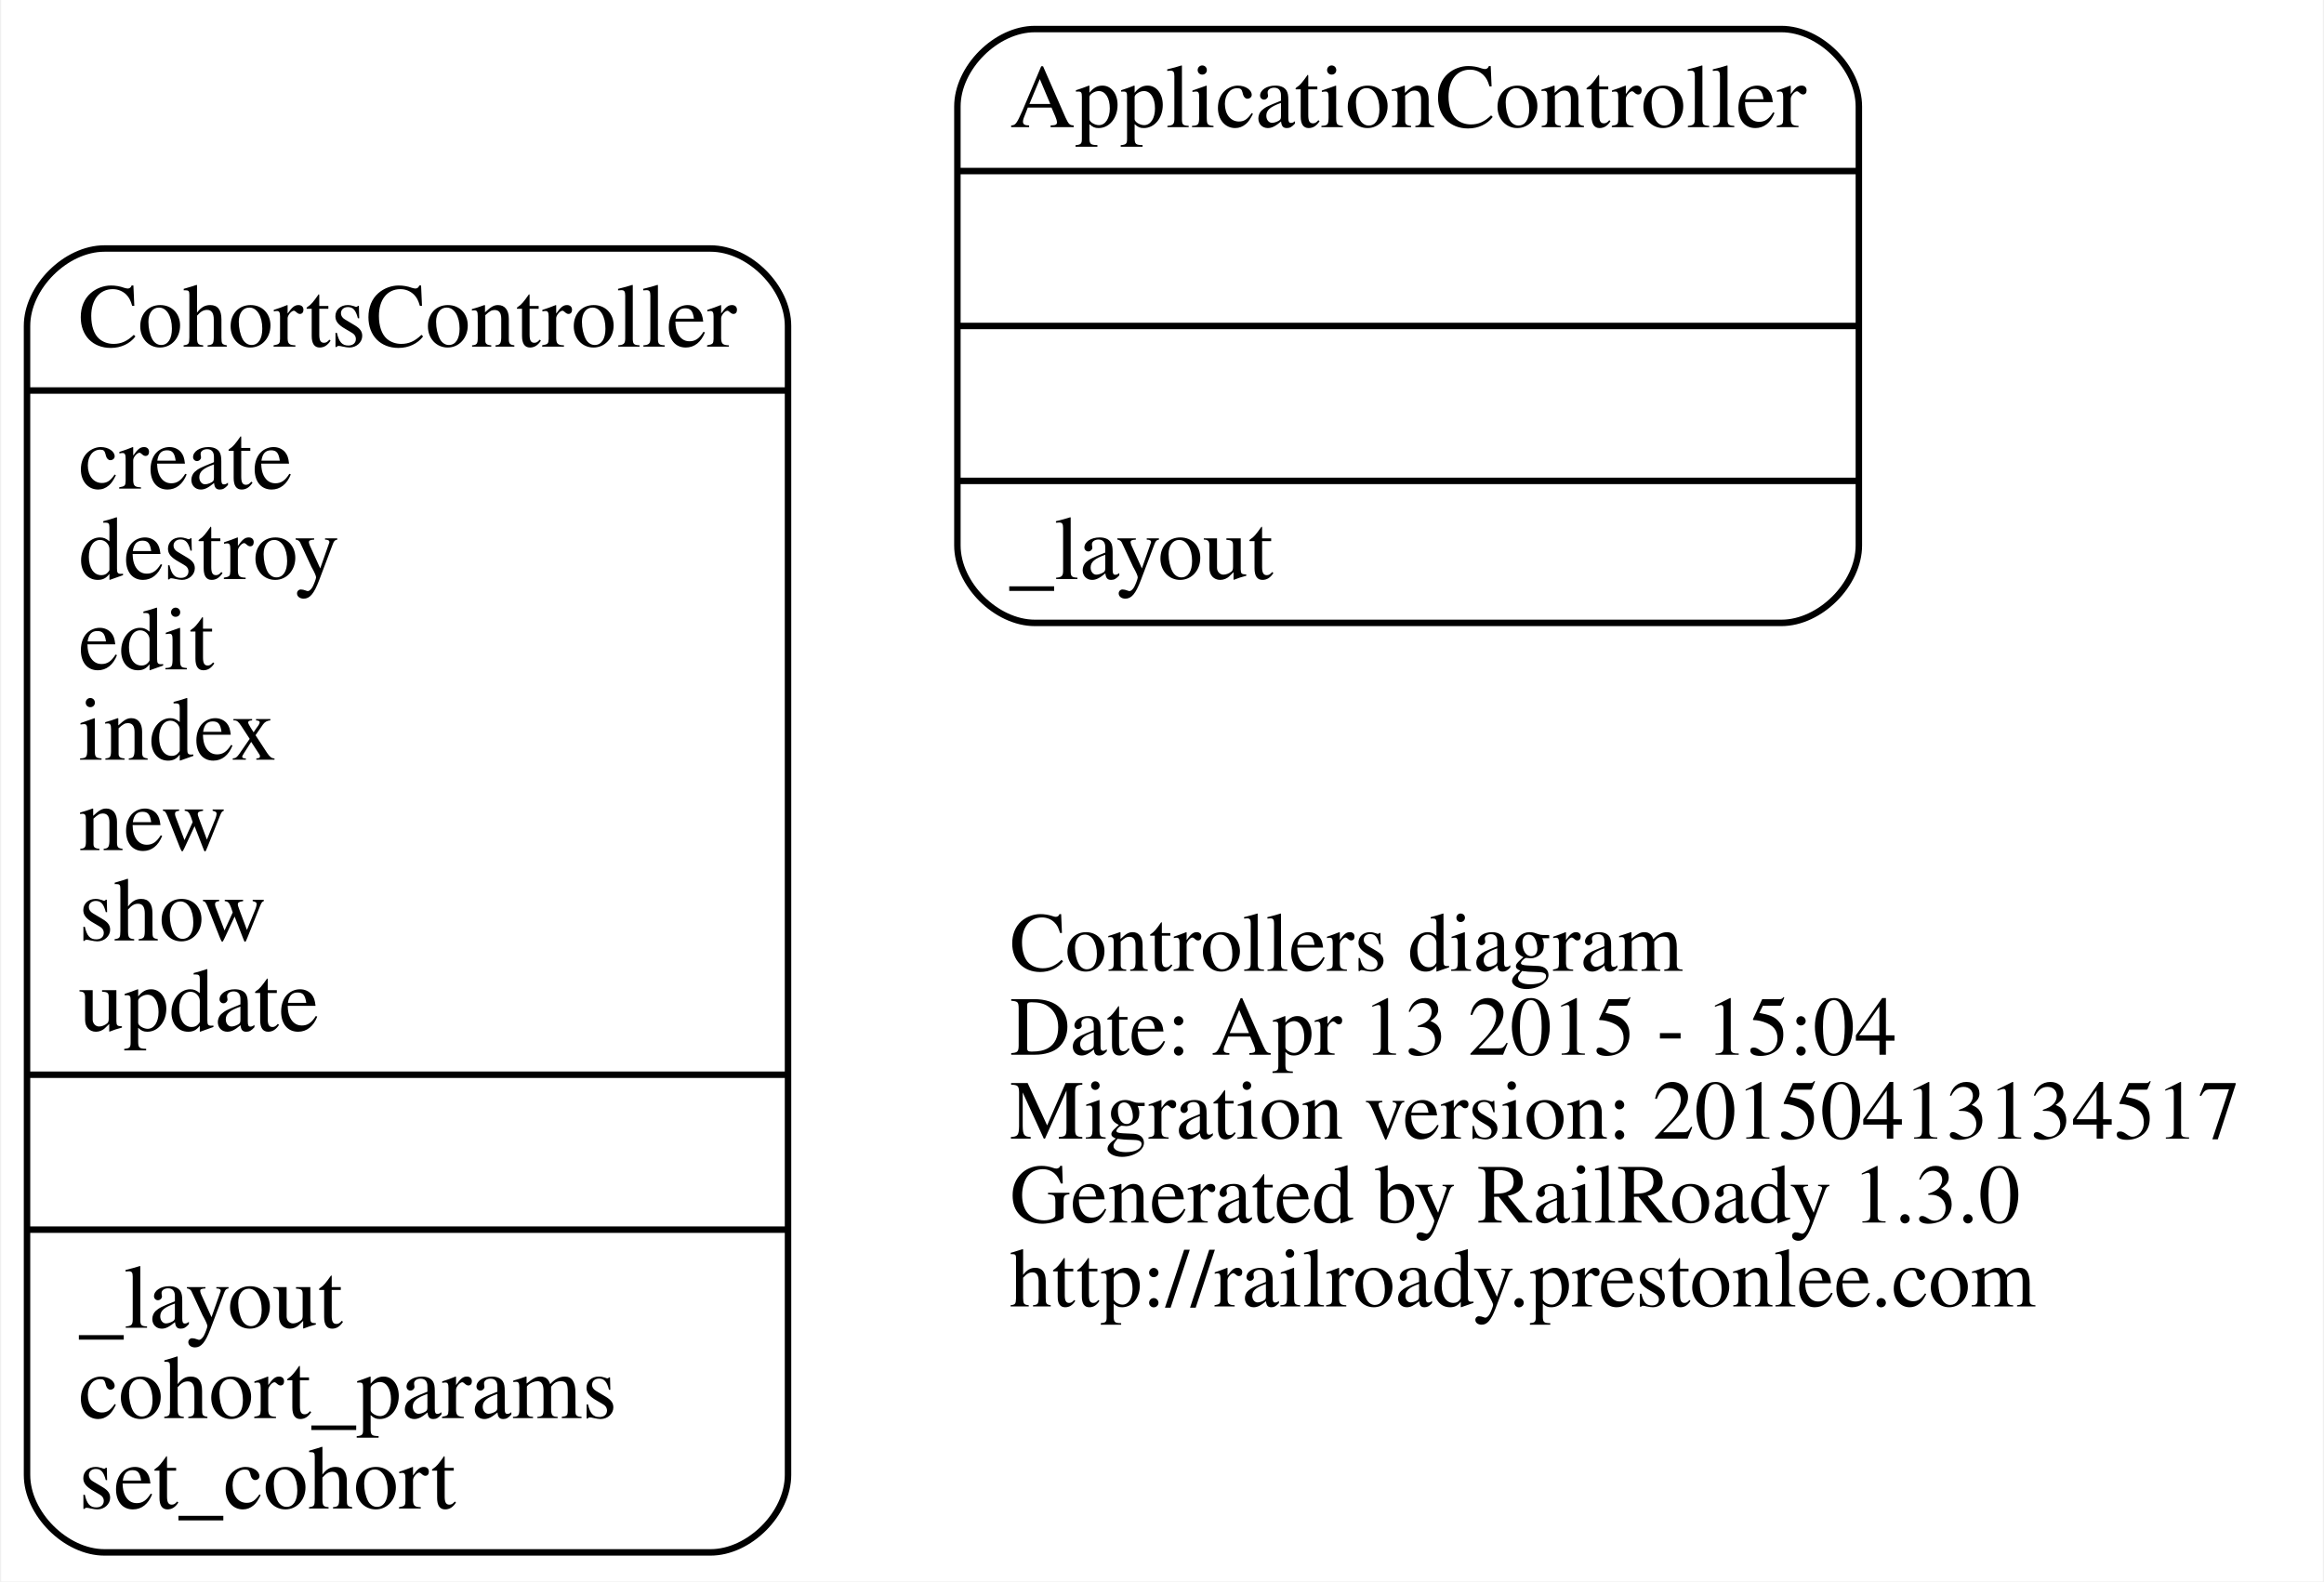
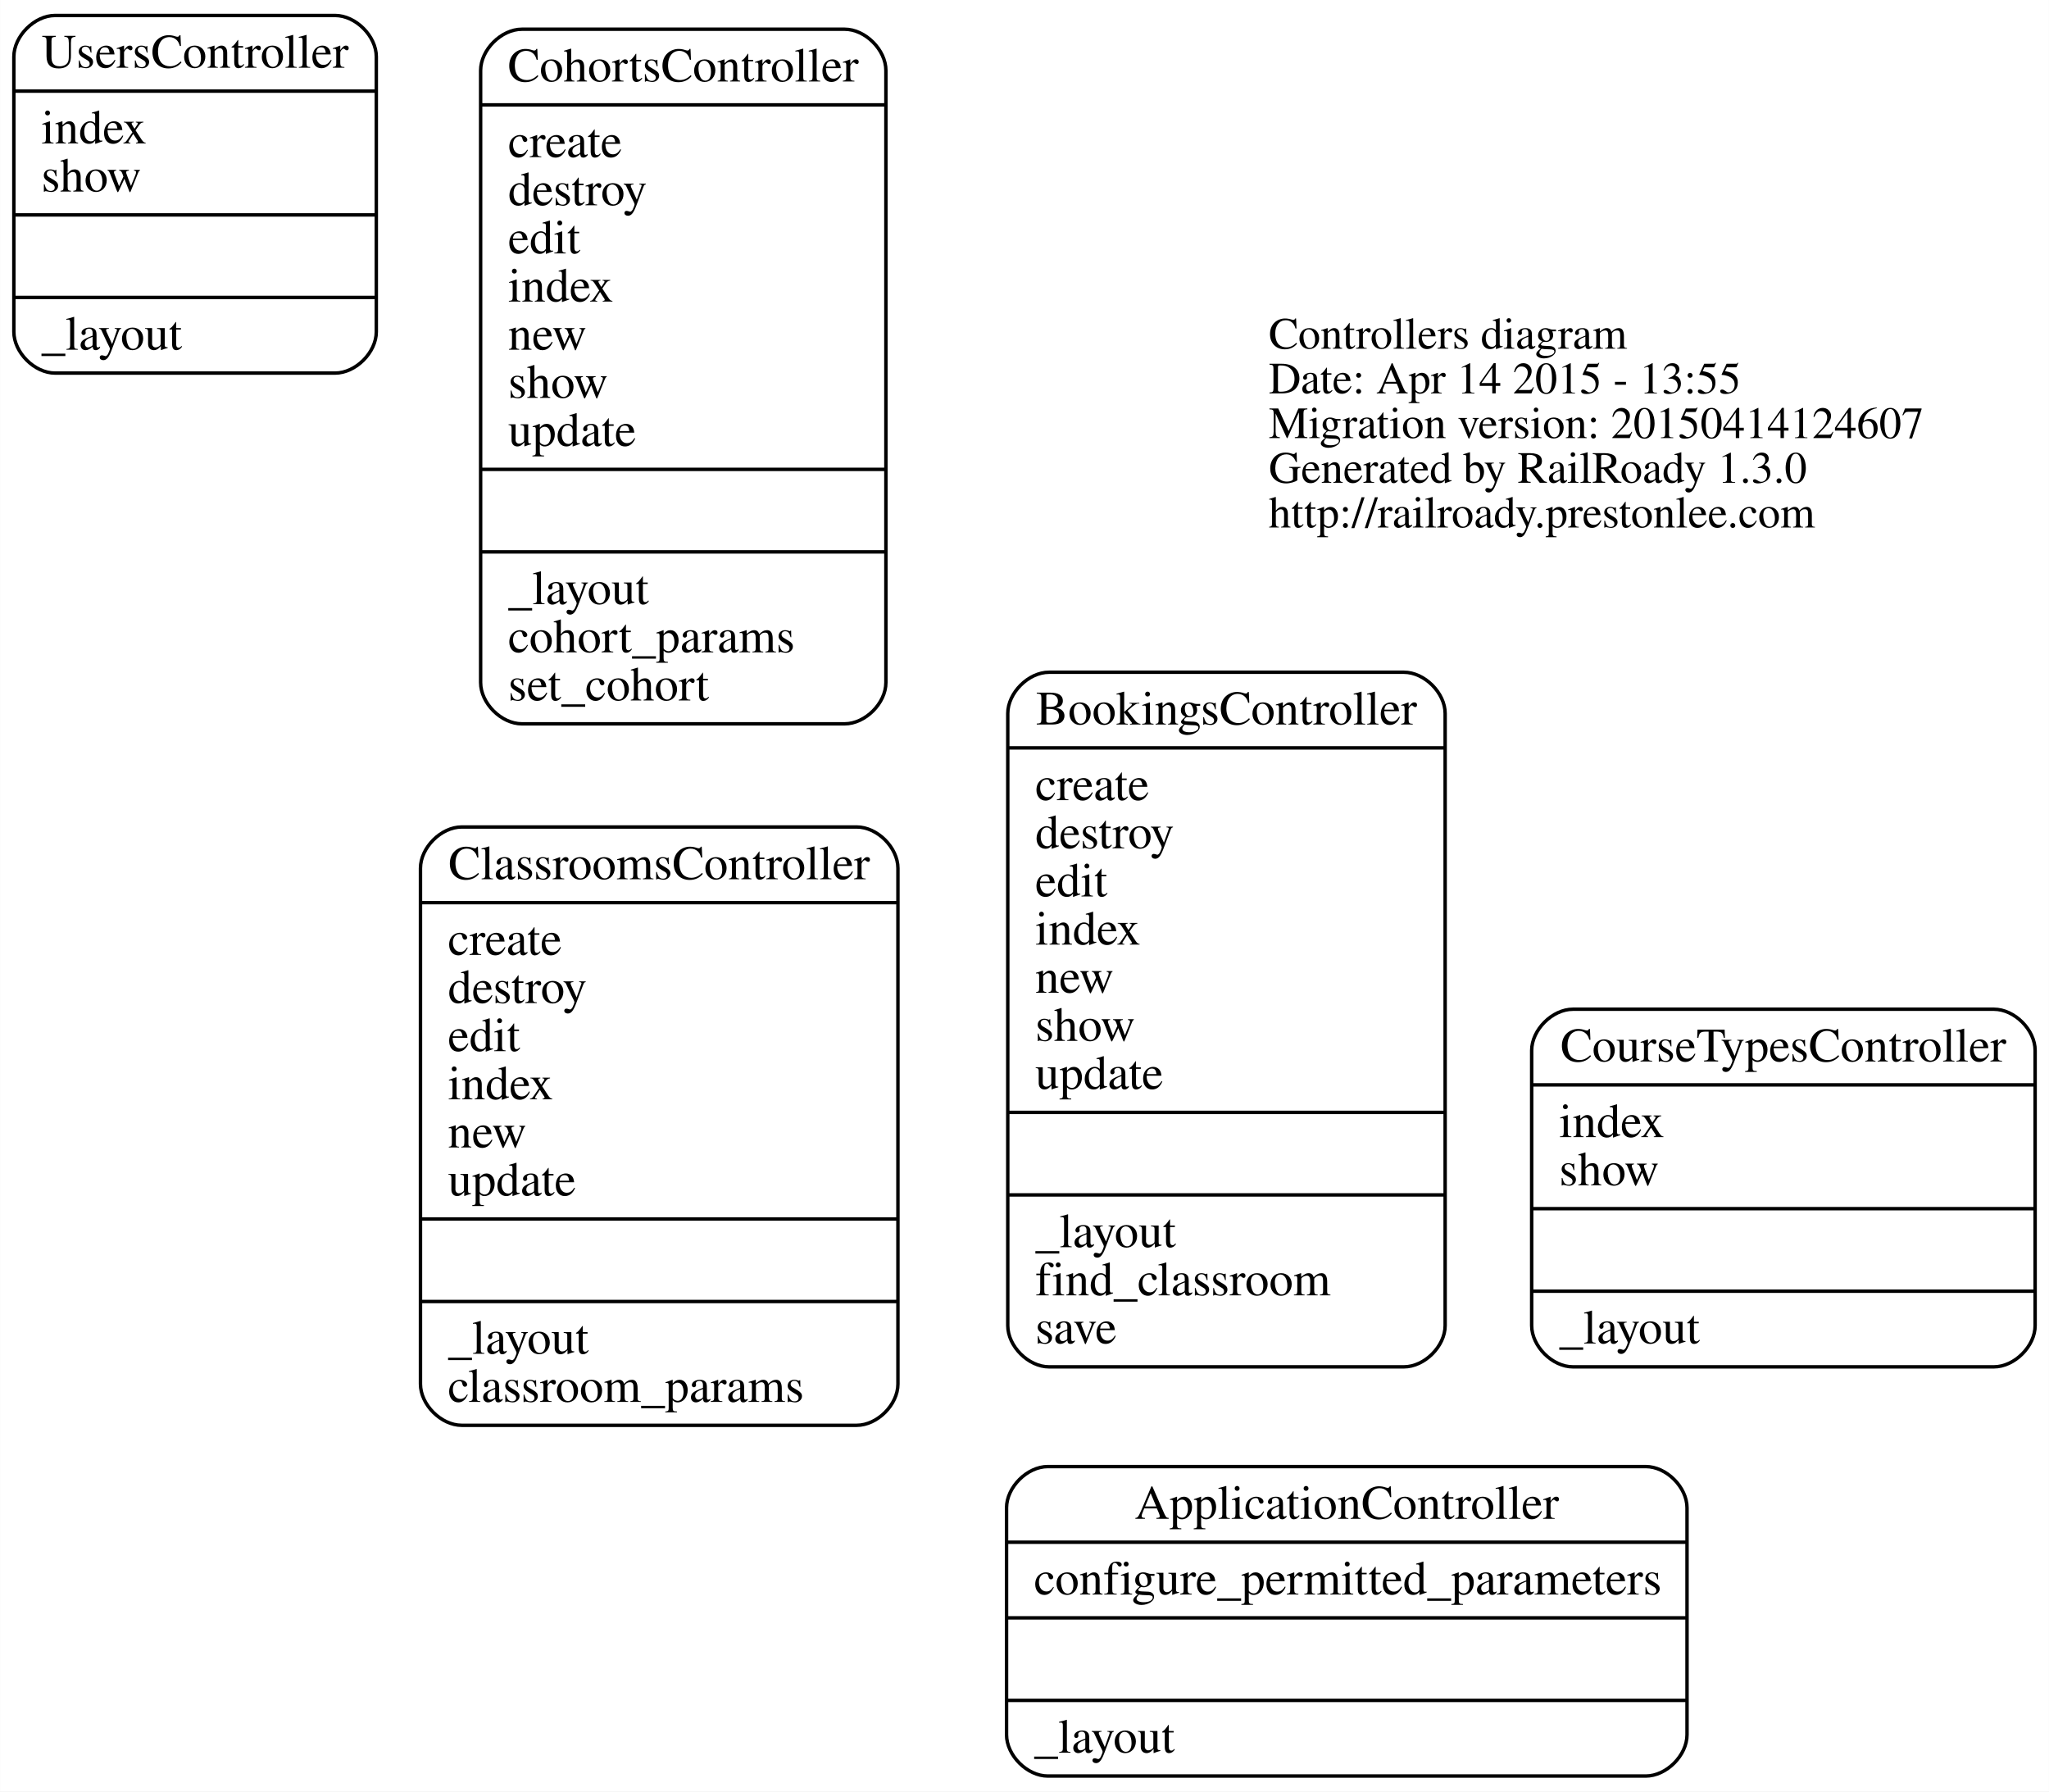
- <svg xmlns="http://www.w3.org/2000/svg" width="360pt" height="245pt" viewBox="0.00 0.00 359.63 245.00">
-   <g id="graph0" class="graph" transform="scale(1 1) rotate(0) translate(67.9414 129.5)">
-     <polygon fill="white" stroke="none" points="-67.941,115.5 -67.941,-129.5 291.688,-129.5 291.688,115.5 -67.941,115.5" />
+ <svg xmlns="http://www.w3.org/2000/svg" width="596pt" height="521pt" viewBox="0.00 0.00 595.94 521.00">
+   <g id="graph0" class="graph" transform="scale(1 1) rotate(0) translate(207.714 313.5)">
+     <polygon fill="white" stroke="none" points="-207.714,207.5 -207.714,-313.5 388.222,-313.5 388.222,207.5 -207.714,207.5" />
    <g id="node1" class="node">
-       <text text-anchor="start" x="88.312" y="20.9" font-family="Times,serif" font-size="13.00">Controllers diagram</text>
-       <text text-anchor="start" x="88.312" y="33.9" font-family="Times,serif" font-size="13.00">Date: Apr 13 2015 - 15:04</text>
-       <text text-anchor="start" x="88.312" y="46.9" font-family="Times,serif" font-size="13.00">Migration version: 20150413134517</text>
-       <text text-anchor="start" x="88.312" y="59.9" font-family="Times,serif" font-size="13.00">Generated by RailRoady 1.3.0</text>
-       <text text-anchor="start" x="88.312" y="72.9" font-family="Times,serif" font-size="13.00">http://railroady.prestonlee.com</text>
+       <text text-anchor="start" x="161.312" y="-212.1" font-family="Times,serif" font-size="13.00">Controllers diagram</text>
+       <text text-anchor="start" x="161.312" y="-199.1" font-family="Times,serif" font-size="13.00">Date: Apr 14 2015 - 13:55</text>
+       <text text-anchor="start" x="161.312" y="-186.1" font-family="Times,serif" font-size="13.00">Migration version: 20150414124607</text>
+       <text text-anchor="start" x="161.312" y="-173.1" font-family="Times,serif" font-size="13.00">Generated by RailRoady 1.3.0</text>
+       <text text-anchor="start" x="161.312" y="-160.1" font-family="Times,serif" font-size="13.00">http://railroady.prestonlee.com</text>
    </g>
    <g id="node2" class="node">
-       <path fill="none" stroke="black" d="M92.179,-33C92.179,-33 207.821,-33 207.821,-33 213.821,-33 219.821,-39 219.821,-45 219.821,-45 219.821,-113 219.821,-113 219.821,-119 213.821,-125 207.821,-125 207.821,-125 92.179,-125 92.179,-125 86.179,-125 80.179,-119 80.179,-113 80.179,-113 80.179,-45 80.179,-45 80.179,-39 86.179,-33 92.179,-33" />
-       <text text-anchor="middle" x="150" y="-109.8" font-family="Times,serif" font-size="14.00">ApplicationController</text>
-       <polyline fill="none" stroke="black" points="80.179,-103 219.821,-103 " />
-       <polyline fill="none" stroke="black" points="80.179,-79 219.821,-79 " />
-       <polyline fill="none" stroke="black" points="80.179,-55 219.821,-55 " />
-       <text text-anchor="start" x="88.179" y="-39.8" font-family="Times,serif" font-size="14.00">_layout</text>
+       <path fill="none" stroke="black" d="M97.034,203C97.034,203 270.966,203 270.966,203 276.966,203 282.966,197 282.966,191 282.966,191 282.966,125 282.966,125 282.966,119 276.966,113 270.966,113 270.966,113 97.034,113 97.034,113 91.034,113 85.034,119 85.034,125 85.034,125 85.034,191 85.034,191 85.034,197 91.034,203 97.034,203" />
+       <text text-anchor="middle" x="184" y="128.2" font-family="Times,serif" font-size="14.00">ApplicationController</text>
+       <polyline fill="none" stroke="black" points="85.034,135 282.966,135 " />
+       <text text-anchor="start" x="93.034" y="150.2" font-family="Times,serif" font-size="14.00">configure_permitted_parameters</text>
+       <polyline fill="none" stroke="black" points="85.034,157 282.966,157 " />
+       <polyline fill="none" stroke="black" points="85.034,181 282.966,181 " />
+       <text text-anchor="start" x="93.034" y="196.2" font-family="Times,serif" font-size="14.00">_layout</text>
    </g>
    <g id="node3" class="node">
-       <path fill="none" stroke="black" d="M-51.941,111C-51.941,111 41.941,111 41.941,111 47.941,111 53.941,105 53.941,99 53.941,99 53.941,-79 53.941,-79 53.941,-85 47.941,-91 41.941,-91 41.941,-91 -51.941,-91 -51.941,-91 -57.941,-91 -63.941,-85 -63.941,-79 -63.941,-79 -63.941,99 -63.941,99 -63.941,105 -57.941,111 -51.941,111" />
-       <text text-anchor="middle" x="-5" y="-75.8" font-family="Times,serif" font-size="14.00">CohortsController</text>
-       <polyline fill="none" stroke="black" points="-63.941,-69 53.941,-69 " />
-       <text text-anchor="start" x="-55.941" y="-53.8" font-family="Times,serif" font-size="14.00">create</text>
-       <text text-anchor="start" x="-55.941" y="-39.8" font-family="Times,serif" font-size="14.00">destroy</text>
-       <text text-anchor="start" x="-55.941" y="-25.8" font-family="Times,serif" font-size="14.00">edit</text>
-       <text text-anchor="start" x="-55.941" y="-11.8" font-family="Times,serif" font-size="14.00">index</text>
-       <text text-anchor="start" x="-55.941" y="2.2" font-family="Times,serif" font-size="14.00">new</text>
-       <text text-anchor="start" x="-55.941" y="16.2" font-family="Times,serif" font-size="14.00">show</text>
-       <text text-anchor="start" x="-55.941" y="30.2" font-family="Times,serif" font-size="14.00">update</text>
-       <polyline fill="none" stroke="black" points="-63.941,37 53.941,37 " />
-       <polyline fill="none" stroke="black" points="-63.941,61 53.941,61 " />
-       <text text-anchor="start" x="-55.941" y="76.2" font-family="Times,serif" font-size="14.00">_layout</text>
-       <text text-anchor="start" x="-55.941" y="90.2" font-family="Times,serif" font-size="14.00">cohort_params</text>
-       <text text-anchor="start" x="-55.941" y="104.2" font-family="Times,serif" font-size="14.00">set_cohort</text>
+       <path fill="none" stroke="black" d="M97.39,84C97.39,84 200.61,84 200.61,84 206.61,84 212.61,78 212.61,72 212.61,72 212.61,-106 212.61,-106 212.61,-112 206.61,-118 200.61,-118 200.61,-118 97.39,-118 97.39,-118 91.39,-118 85.39,-112 85.39,-106 85.39,-106 85.39,72 85.39,72 85.39,78 91.39,84 97.39,84" />
+       <text text-anchor="middle" x="149" y="-102.8" font-family="Times,serif" font-size="14.00">BookingsController</text>
+       <polyline fill="none" stroke="black" points="85.39,-96 212.61,-96 " />
+       <text text-anchor="start" x="93.39" y="-80.8" font-family="Times,serif" font-size="14.00">create</text>
+       <text text-anchor="start" x="93.39" y="-66.8" font-family="Times,serif" font-size="14.00">destroy</text>
+       <text text-anchor="start" x="93.39" y="-52.8" font-family="Times,serif" font-size="14.00">edit</text>
+       <text text-anchor="start" x="93.39" y="-38.8" font-family="Times,serif" font-size="14.00">index</text>
+       <text text-anchor="start" x="93.39" y="-24.8" font-family="Times,serif" font-size="14.00">new</text>
+       <text text-anchor="start" x="93.39" y="-10.8" font-family="Times,serif" font-size="14.00">show</text>
+       <text text-anchor="start" x="93.39" y="3.2" font-family="Times,serif" font-size="14.00">update</text>
+       <polyline fill="none" stroke="black" points="85.39,10 212.61,10 " />
+       <polyline fill="none" stroke="black" points="85.39,34 212.61,34 " />
+       <text text-anchor="start" x="93.39" y="49.2" font-family="Times,serif" font-size="14.00">_layout</text>
+       <text text-anchor="start" x="93.39" y="63.2" font-family="Times,serif" font-size="14.00">find_classroom</text>
+       <text text-anchor="start" x="93.39" y="77.2" font-family="Times,serif" font-size="14.00">save</text>
+     </g>
+     <g id="node4" class="node">
+       <path fill="none" stroke="black" d="M-73.441,101C-73.441,101 41.441,101 41.441,101 47.441,101 53.441,95 53.441,89 53.441,89 53.441,-61 53.441,-61 53.441,-67 47.441,-73 41.441,-73 41.441,-73 -73.441,-73 -73.441,-73 -79.441,-73 -85.441,-67 -85.441,-61 -85.441,-61 -85.441,89 -85.441,89 -85.441,95 -79.441,101 -73.441,101" />
+       <text text-anchor="middle" x="-16" y="-57.8" font-family="Times,serif" font-size="14.00">ClassroomsController</text>
+       <polyline fill="none" stroke="black" points="-85.441,-51 53.441,-51 " />
+       <text text-anchor="start" x="-77.441" y="-35.8" font-family="Times,serif" font-size="14.00">create</text>
+       <text text-anchor="start" x="-77.441" y="-21.8" font-family="Times,serif" font-size="14.00">destroy</text>
+       <text text-anchor="start" x="-77.441" y="-7.8" font-family="Times,serif" font-size="14.00">edit</text>
+       <text text-anchor="start" x="-77.441" y="6.2" font-family="Times,serif" font-size="14.00">index</text>
+       <text text-anchor="start" x="-77.441" y="20.2" font-family="Times,serif" font-size="14.00">new</text>
+       <text text-anchor="start" x="-77.441" y="34.2" font-family="Times,serif" font-size="14.00">update</text>
+       <polyline fill="none" stroke="black" points="-85.441,41 53.441,41 " />
+       <polyline fill="none" stroke="black" points="-85.441,65 53.441,65 " />
+       <text text-anchor="start" x="-77.441" y="80.2" font-family="Times,serif" font-size="14.00">_layout</text>
+       <text text-anchor="start" x="-77.441" y="94.2" font-family="Times,serif" font-size="14.00">classroom_params</text>
+     </g>
+     <g id="node5" class="node">
+       <path fill="none" stroke="black" d="M-55.941,-103C-55.941,-103 37.941,-103 37.941,-103 43.941,-103 49.941,-109 49.941,-115 49.941,-115 49.941,-293 49.941,-293 49.941,-299 43.941,-305 37.941,-305 37.941,-305 -55.941,-305 -55.941,-305 -61.941,-305 -67.941,-299 -67.941,-293 -67.941,-293 -67.941,-115 -67.941,-115 -67.941,-109 -61.941,-103 -55.941,-103" />
+       <text text-anchor="middle" x="-9" y="-289.8" font-family="Times,serif" font-size="14.00">CohortsController</text>
+       <polyline fill="none" stroke="black" points="-67.941,-283 49.941,-283 " />
+       <text text-anchor="start" x="-59.941" y="-267.8" font-family="Times,serif" font-size="14.00">create</text>
+       <text text-anchor="start" x="-59.941" y="-253.8" font-family="Times,serif" font-size="14.00">destroy</text>
+       <text text-anchor="start" x="-59.941" y="-239.8" font-family="Times,serif" font-size="14.00">edit</text>
+       <text text-anchor="start" x="-59.941" y="-225.8" font-family="Times,serif" font-size="14.00">index</text>
+       <text text-anchor="start" x="-59.941" y="-211.8" font-family="Times,serif" font-size="14.00">new</text>
+       <text text-anchor="start" x="-59.941" y="-197.8" font-family="Times,serif" font-size="14.00">show</text>
+       <text text-anchor="start" x="-59.941" y="-183.8" font-family="Times,serif" font-size="14.00">update</text>
+       <polyline fill="none" stroke="black" points="-67.941,-177 49.941,-177 " />
+       <polyline fill="none" stroke="black" points="-67.941,-153 49.941,-153 " />
+       <text text-anchor="start" x="-59.941" y="-137.8" font-family="Times,serif" font-size="14.00">_layout</text>
+       <text text-anchor="start" x="-59.941" y="-123.8" font-family="Times,serif" font-size="14.00">cohort_params</text>
+       <text text-anchor="start" x="-59.941" y="-109.8" font-family="Times,serif" font-size="14.00">set_cohort</text>
+     </g>
+     <g id="node6" class="node">
+       <path fill="none" stroke="black" d="M249.778,84C249.778,84 372.222,84 372.222,84 378.222,84 384.222,78 384.222,72 384.222,72 384.222,-8 384.222,-8 384.222,-14 378.222,-20 372.222,-20 372.222,-20 249.778,-20 249.778,-20 243.778,-20 237.778,-14 237.778,-8 237.778,-8 237.778,72 237.778,72 237.778,78 243.778,84 249.778,84" />
+       <text text-anchor="middle" x="311" y="-4.8" font-family="Times,serif" font-size="14.00">CourseTypesController</text>
+       <polyline fill="none" stroke="black" points="237.778,2 384.222,2 " />
+       <text text-anchor="start" x="245.778" y="17.2" font-family="Times,serif" font-size="14.00">index</text>
+       <text text-anchor="start" x="245.778" y="31.2" font-family="Times,serif" font-size="14.00">show</text>
+       <polyline fill="none" stroke="black" points="237.778,38 384.222,38 " />
+       <polyline fill="none" stroke="black" points="237.778,62 384.222,62 " />
+       <text text-anchor="start" x="245.778" y="77.2" font-family="Times,serif" font-size="14.00">_layout</text>
+     </g>
+     <g id="node7" class="node">
+       <path fill="none" stroke="black" d="M-191.714,-205C-191.714,-205 -110.286,-205 -110.286,-205 -104.286,-205 -98.286,-211 -98.286,-217 -98.286,-217 -98.286,-297 -98.286,-297 -98.286,-303 -104.286,-309 -110.286,-309 -110.286,-309 -191.714,-309 -191.714,-309 -197.714,-309 -203.714,-303 -203.714,-297 -203.714,-297 -203.714,-217 -203.714,-217 -203.714,-211 -197.714,-205 -191.714,-205" />
+       <text text-anchor="middle" x="-151" y="-293.8" font-family="Times,serif" font-size="14.00">UsersController</text>
+       <polyline fill="none" stroke="black" points="-203.714,-287 -98.286,-287 " />
+       <text text-anchor="start" x="-195.714" y="-271.8" font-family="Times,serif" font-size="14.00">index</text>
+       <text text-anchor="start" x="-195.714" y="-257.8" font-family="Times,serif" font-size="14.00">show</text>
+       <polyline fill="none" stroke="black" points="-203.714,-251 -98.286,-251 " />
+       <polyline fill="none" stroke="black" points="-203.714,-227 -98.286,-227 " />
+       <text text-anchor="start" x="-195.714" y="-211.8" font-family="Times,serif" font-size="14.00">_layout</text>
    </g>
  </g>
</svg>
